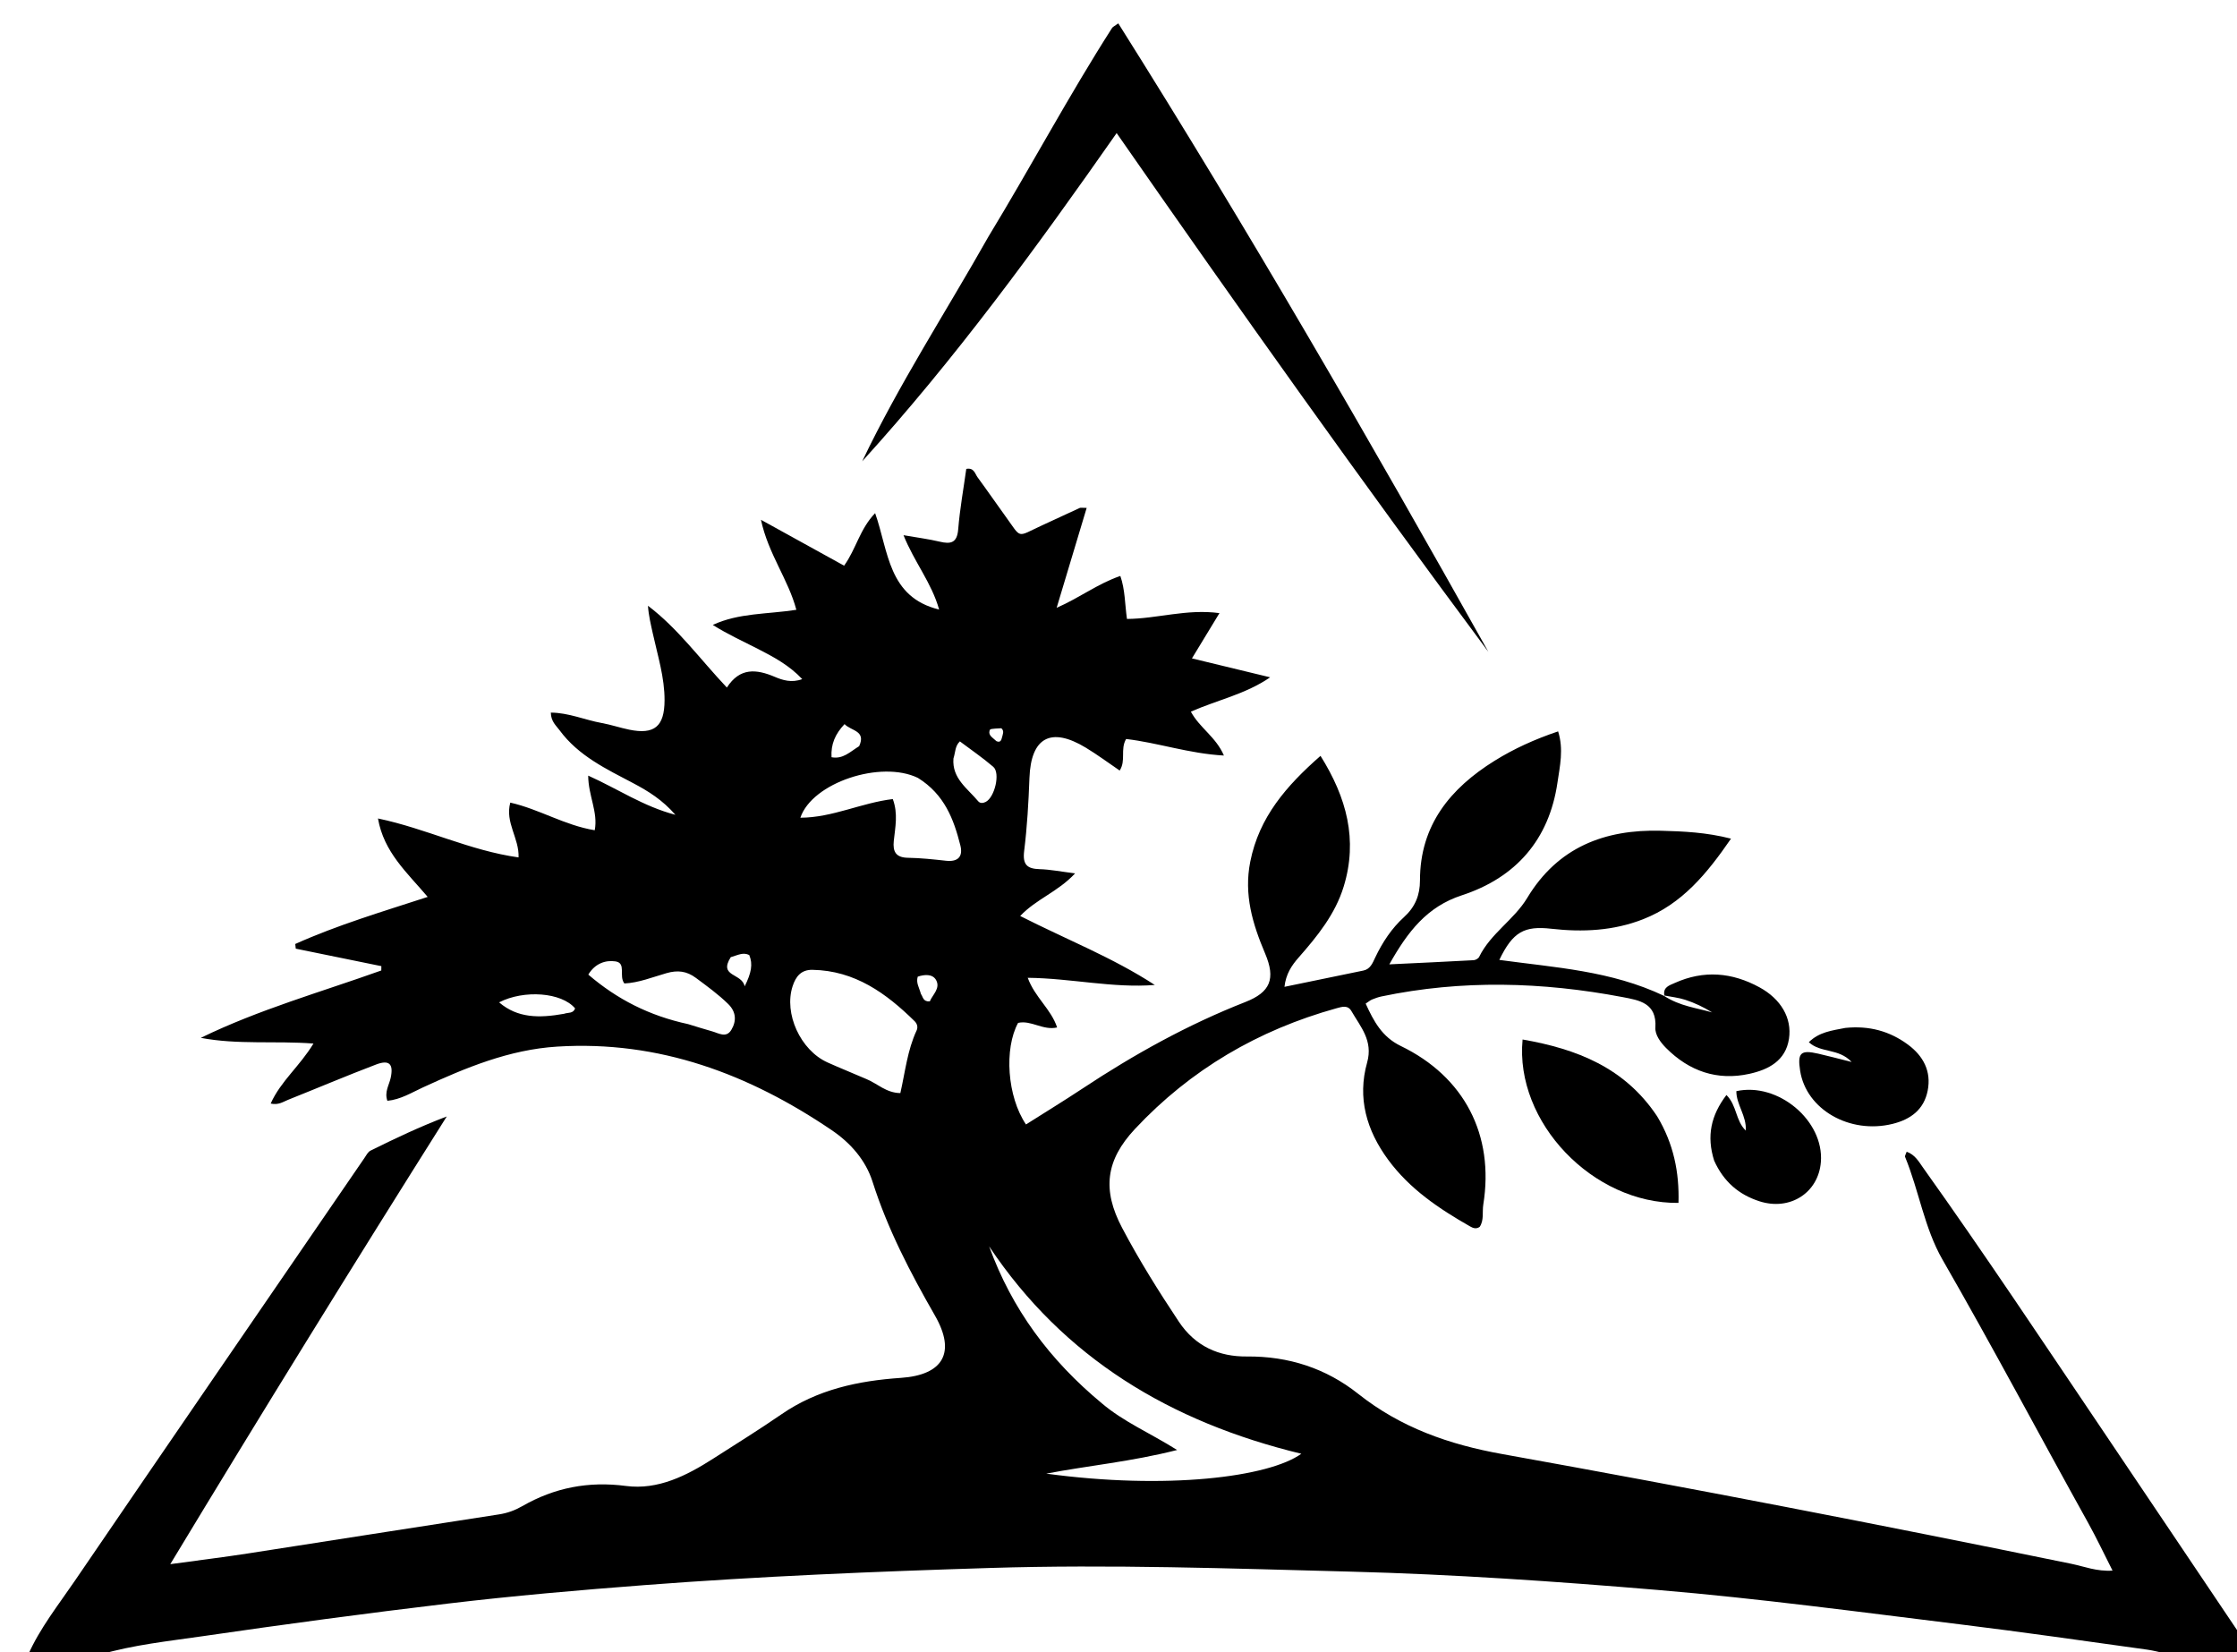
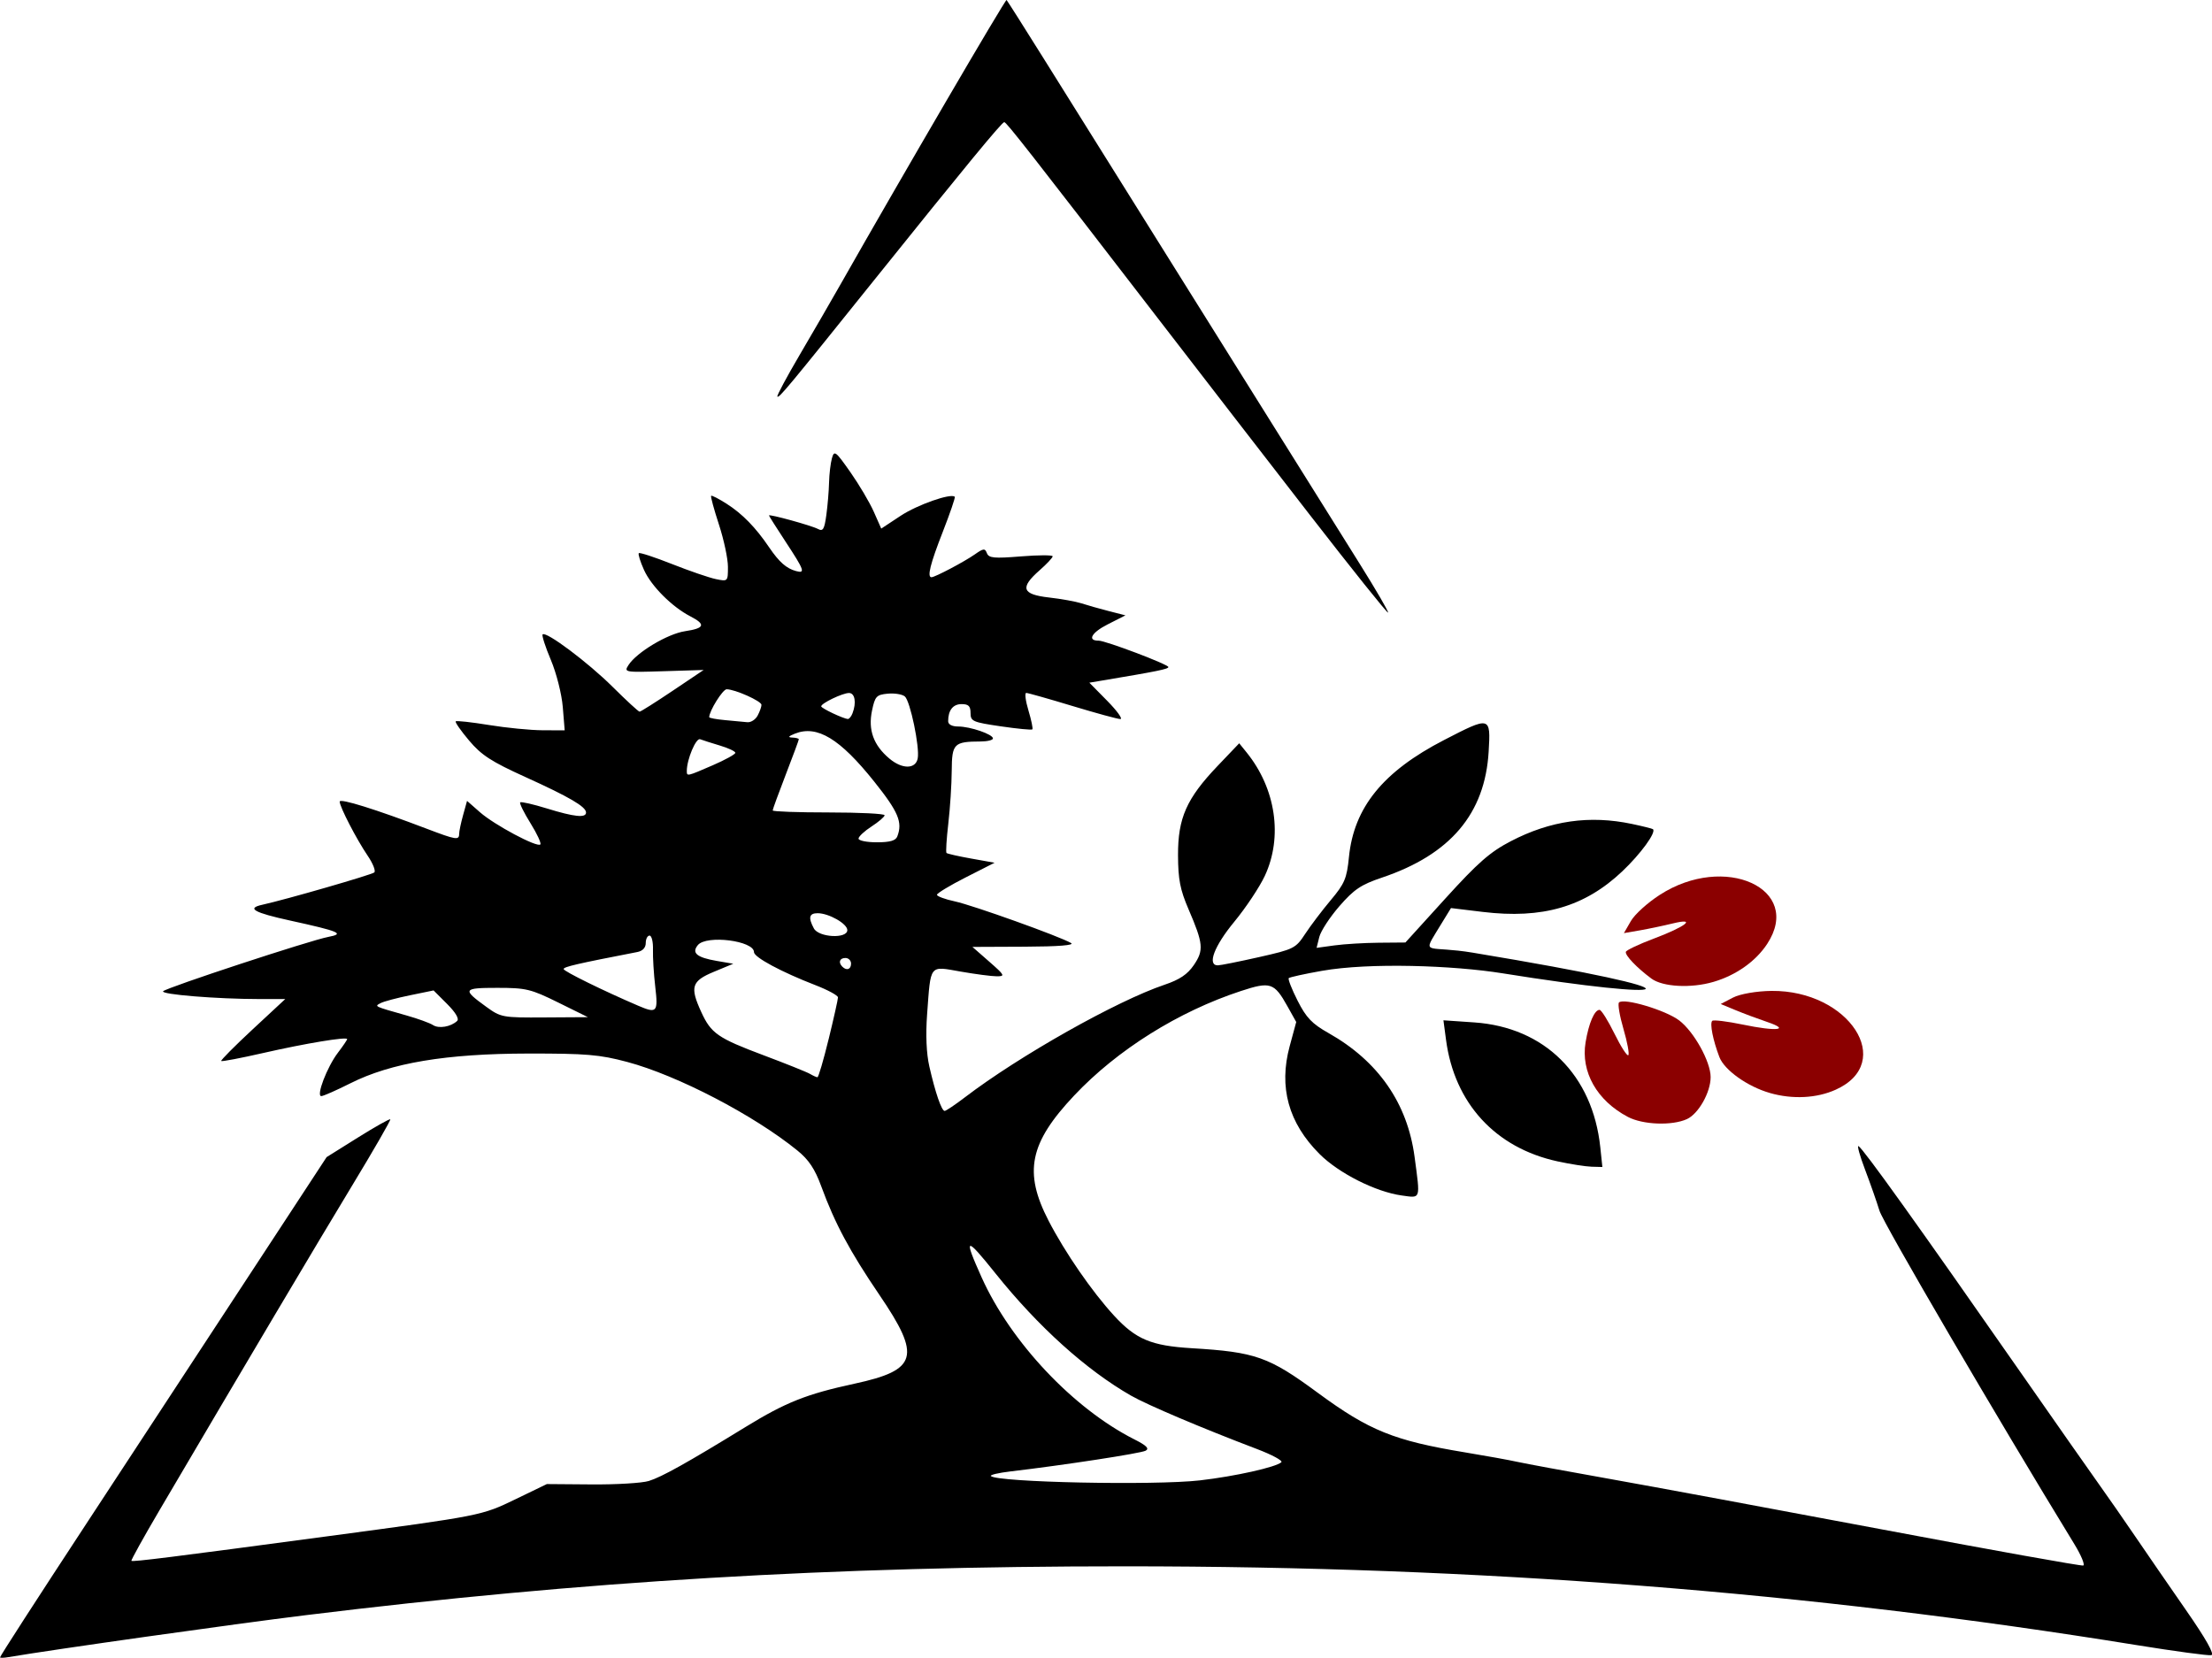
- <svg xmlns="http://www.w3.org/2000/svg" version="1.1" id="Layer_1" x="0px" y="0px" width="100%" viewBox="0 0 672 496" enable-background="new 0 0 672 496" xml:space="preserve">
-   <path fill="currentColor" opacity="1" stroke="none" d=" M8.469,497  C11.983,489.081 17.484,482.141 22.447,474.869  C51.366,432.49 80.418,390.201 109.434,347.888  C109.995,347.07 110.51,346.007 111.317,345.606  C118.719,341.938 126.181,338.391 134.207,335.35  C106.278,379.645 78.811,424.046 51.154,469.82  C59.748,468.643 67.097,467.745 74.411,466.615  C99.572,462.73 124.715,458.731 149.881,454.877  C152.43,454.486 154.694,453.656 156.873,452.405  C166.579,446.833 176.751,444.855 188.06,446.334  C197.656,447.588 206.258,443.246 214.244,438.126  C221.113,433.722 228.056,429.422 234.771,424.794  C245.597,417.332 257.834,414.739 270.615,413.867  C283.3,413.002 287.264,406.304 280.859,395.147  C273.456,382.252 266.648,369.188 262.117,354.952  C260.047,348.448 255.474,343.279 249.887,339.489  C225.01,322.617 198.008,312.453 167.383,314.364  C152.97,315.264 139.917,320.696 127.022,326.634  C123.607,328.206 120.35,330.259 116.371,330.644  C115.426,327.993 116.894,325.936 117.365,323.744  C118.257,319.604 116.972,318.223 112.967,319.745  C104.097,323.117 95.359,326.833 86.543,330.346  C85.054,330.939 83.638,332.005 81.315,331.469  C84.298,324.778 90.045,320.259 94.164,313.446  C82.634,312.57 71.457,313.854 60.321,311.732  C77.819,303.205 96.423,297.984 114.538,291.499  C114.546,291.065 114.553,290.631 114.561,290.197  C105.99,288.447 97.419,286.697 88.849,284.947  C88.796,284.479 88.744,284.01 88.692,283.542  C101.354,277.856 114.696,273.888 128.48,269.401  C122.252,262.04 115.308,255.991 113.544,245.84  C128.041,248.868 141.112,255.495 155.777,257.538  C156.023,251.802 151.654,247.046 153.294,241.078  C161.997,243.04 169.625,247.909 178.661,249.376  C179.705,243.918 176.719,239.022 176.697,232.97  C185.664,236.991 193.262,242.218 202.898,244.743  C198.995,240.263 194.739,237.625 190.237,235.252  C182.137,230.982 173.774,227.044 168.117,219.365  C167.055,217.923 165.516,216.733 165.47,214.04  C170.841,214.072 175.709,216.26 180.777,217.173  C183.556,217.673 186.256,218.603 189.026,219.169  C196.564,220.708 199.597,218.232 199.634,210.384  C199.666,203.49 197.566,196.935 196.108,190.285  C195.516,187.584 194.846,184.901 194.651,181.946  C203.704,188.805 210.26,197.962 218.351,206.515  C222.262,200.478 227.173,200.927 232.793,203.321  C235.034,204.276 237.794,205.181 240.992,203.98  C237.109,199.856 232.478,197.375 227.831,194.984  C223.304,192.655 218.657,190.561 214.118,187.706  C221.971,184.067 230.44,184.529 239.227,183.163  C236.78,173.976 230.811,166.435 228.591,156.123  C237.429,161 245.409,165.403 253.572,169.908  C257.164,164.922 258.272,158.924 262.891,154.134  C266.94,165.579 266.772,179.366 282.114,183.088  C279.875,175.064 274.655,168.835 271.417,160.754  C275.552,161.477 278.959,161.908 282.281,162.698  C285.655,163.5 287.514,163.07 287.846,158.973  C288.339,152.894 289.436,146.865 290.272,140.846  C292.603,140.391 292.874,142.287 293.665,143.362  C296.528,147.251 299.258,151.238 302.097,155.145  C307.017,161.917 305.238,161.383 313.024,157.807  C316.804,156.071 320.567,154.299 324.351,152.571  C324.623,152.447 325.001,152.555 326.439,152.555  C323.447,162.51 320.544,172.171 317.419,182.568  C324.402,179.511 329.844,175.278 336.553,172.997  C338,177.176 337.891,181.336 338.543,185.907  C347.577,185.862 356.432,182.829 366.329,184.16  C363.464,188.873 361.009,192.911 358.06,197.76  C366.331,199.76 373.946,201.602 381.56,203.443  C374.121,208.539 365.701,210.249 357.738,213.756  C360.384,218.666 365.274,221.346 367.668,226.936  C357.229,226.374 347.827,223.078 338.286,221.97  C336.469,225.103 338.318,228.381 336.358,231.446  C332.904,229.101 329.632,226.658 326.152,224.558  C315.639,218.215 309.698,221.537 309.248,233.675  C308.977,240.993 308.559,248.33 307.66,255.591  C307.151,259.71 308.53,260.964 312.35,261.069  C315.448,261.154 318.531,261.779 322.967,262.333  C317.75,267.924 311.34,270.001 306.465,275.132  C320.134,282.09 334.176,287.564 346.908,295.85  C334.258,296.847 321.871,293.841 308.733,293.697  C310.92,299.631 315.726,303.055 317.563,308.614  C313.27,309.583 309.762,306.343 305.833,307.243  C301.609,314.996 302.545,329.354 308.206,337.749  C313.852,334.171 319.599,330.661 325.211,326.947  C340.676,316.713 356.802,307.76 374.105,300.974  C381.632,298.022 383.27,294.007 380.047,286.409  C376.288,277.548 373.612,268.725 375.581,258.824  C378.244,245.423 386.433,236.03 396.685,227.034  C404.539,239.559 407.951,252.237 403.649,266.288  C401.098,274.617 395.722,281.22 390.096,287.625  C387.992,290.021 386.291,292.57 385.857,296.412  C394.03,294.729 401.805,293.142 409.572,291.52  C411.662,291.084 412.335,289.252 413.115,287.612  C415.285,283.047 418.059,278.838 421.771,275.467  C425.139,272.409 426.565,268.842 426.564,264.453  C426.561,247.826 435.706,236.77 448.975,228.511  C454.744,224.921 460.977,222.074 468.062,219.682  C469.776,225.074 468.575,230.198 467.864,235.074  C465.364,252.213 455.352,263.619 439.134,268.922  C428.661,272.346 422.886,279.824 417.356,289.659  C426.338,289.23 434.521,288.858 442.699,288.408  C443.277,288.376 444.102,287.905 444.344,287.409  C447.783,280.37 454.82,276.278 458.788,269.694  C467.943,254.504 481.994,249.063 498.981,249.528  C505.744,249.713 512.51,249.988 519.999,251.902  C512.745,262.449 505.286,271.519 493.606,276.1  C484.686,279.599 475.401,280.028 466.039,278.967  C457.962,278.051 454.478,279.829 450.401,288.324  C467.118,290.624 483.948,291.544 499.881,299.122  C504.684,302.249 509.641,302.715 514.329,304.097  C511.762,302.49 509.074,301.232 506.274,300.313  C504.251,299.648 502.081,299.434 499.976,299.019  C499.516,296.505 501.456,295.989 503.12,295.242  C511.823,291.333 520.311,292.056 528.555,296.557  C534.977,300.063 538.352,305.769 537.415,311.998  C536.412,318.675 531.182,321.294 525.517,322.543  C515.855,324.673 507.43,321.758 500.474,314.759  C498.81,313.085 497.146,310.805 497.281,308.672  C497.748,301.277 492.485,300.451 487.424,299.491  C463.307,294.919 439.157,294.243 415.006,299.296  C414.038,299.499 413.087,299.837 412.172,300.218  C411.593,300.459 411.095,300.896 410.251,301.449  C412.679,306.764 415.162,311.454 420.798,314.179  C439.927,323.43 448.925,340.939 445.586,361.792  C445.224,364.052 445.856,366.499 444.503,368.506  C443.425,369.271 442.465,368.856 441.606,368.366  C432.293,363.061 423.493,357.166 417,348.339  C410.5,339.503 407.7,329.772 410.687,319.156  C412.538,312.577 408.713,308.441 405.958,303.676  C404.892,301.834 403.152,302.385 401.491,302.847  C377.99,309.37 357.654,321.257 340.969,339.075  C332.137,348.507 331.064,357.387 337.074,368.787  C342.199,378.509 348.034,387.818 354.127,396.982  C359.082,404.435 366.235,407.522 374.544,407.443  C387.127,407.323 398.379,411.022 407.995,418.653  C420.807,428.821 435.345,433.888 451.201,436.737  C508.341,447.008 565.337,458.053 622.214,469.708  C626.087,470.502 629.839,472.064 634.614,471.759  C632.089,466.798 629.861,462.056 627.322,457.488  C612.678,431.141 598.582,404.495 583.537,378.363  C578.074,368.875 576.468,357.644 572.295,347.496  C572.163,347.175 572.543,346.643 572.771,345.94  C575.286,346.833 576.413,348.931 577.715,350.757  C596.197,376.66 613.782,403.176 631.585,429.543  C645.284,449.832 658.894,470.182 672.772,490.753  C673,492.968 673,494.936 673,497  C665.979,497 658.958,497 651.149,496.794  C648.569,496.217 646.793,495.742 644.985,495.492  C626.375,492.911 607.782,490.232 589.129,487.941  C558.759,484.21 528.416,480.127 497.937,477.565  C467.266,474.987 436.54,472.87 405.74,472.064  C369.632,471.12 333.56,469.845 297.405,470.964  C262.787,472.036 228.219,473.466 193.686,476.108  C173.939,477.619 154.211,479.323 134.557,481.661  C109.959,484.587 85.401,487.89 60.887,491.457  C50.55,492.961 40.093,494.037 30,497  C22.979,497 15.958,497 8.469,497 M330.995,421.506  C337.497,427.047 345.442,430.399 353.607,435.528  C339.813,439.043 326.932,440.206 314.296,442.631  C350.409,447.531 381.133,443.701 390.921,436.659  C351.557,427.138 319.511,407.886 297.142,374.371  C303.957,393.16 315.29,408.488 330.995,421.506 M260.266,324.111  C263.542,325.436 266.204,328.285 270.468,328.326  C271.929,321.915 272.591,315.421 275.353,309.514  C275.814,308.528 275.51,307.477 274.767,306.746  C266.194,298.317 256.78,291.528 244.077,291.303  C240.693,291.244 239.067,293.252 238.098,296.237  C235.443,304.407 240.426,315.439 248.593,319.119  C252.223,320.755 255.925,322.228 260.266,324.111 M275.748,233.656  C264.609,228.255 243.993,235.071 240.43,245.614  C250.067,245.592 258.755,241.129 268.199,240.014  C269.833,244.415 268.922,248.517 268.494,252.58  C268.152,255.84 269.138,257.592 272.759,257.648  C276.567,257.707 280.378,258.119 284.169,258.538  C287.798,258.939 289.34,257.28 288.493,253.924  C286.516,246.084 283.743,238.636 275.748,233.656 M206.723,307.613  C209.111,308.337 211.486,309.105 213.89,309.77  C215.873,310.318 218.164,311.899 219.7,309.327  C221.287,306.67 221.153,303.92 218.764,301.581  C215.78,298.66 212.414,296.229 209.072,293.742  C206.268,291.655 203.572,291.34 200.23,292.299  C196.012,293.509 191.849,295.204 187.564,295.398  C185.808,293.194 188.243,289.271 184.879,288.767  C181.915,288.324 178.735,289.385 176.731,292.741  C185.386,300.148 194.996,305.082 206.723,307.613 M286.417,227.844  C285.952,233.809 290.636,236.81 293.836,240.649  C294.408,241.334 295.267,241.292 296.107,240.869  C298.807,239.507 300.565,232.202 298.381,230.326  C295.186,227.582 291.683,225.197 288.347,222.686  C286.857,224.125 287.073,225.75 286.417,227.844 M169.465,304.503  C170.606,304.057 172.214,304.526 172.751,302.877  C168.718,298.074 157.452,297.219 149.927,301.071  C155.482,305.837 161.98,305.842 169.465,304.503 M258.096,224.118  C260.244,219.403 255.663,219.579 253.704,217.497  C250.894,220.478 249.56,223.54 249.794,227.447  C253.237,228.08 255.259,225.878 258.096,224.118 M219.522,287.502  C215.748,293.455 222.919,292.242 223.698,296.267  C225.699,292.25 226.222,289.617 225.078,286.862  C223.257,285.953 221.736,286.85 219.522,287.502 M276.652,298.566  C277.297,299.395 277.229,300.927 279.312,300.781  C280.135,298.801 282.585,296.846 281.205,294.374  C280.141,292.468 277.651,292.688 275.689,293.357  C275.127,295.235 276.102,296.527 276.652,298.566 M299.316,222.61  C300.457,223.143 300.808,222.379 300.998,221.517  C301.202,220.589 301.781,219.601 300.807,218.741  C297.608,218.917 297.413,218.912 297.263,219.481  C296.889,220.9 298.109,221.475 299.316,222.61 z" />
-   <path fill="currentColor" opacity="1" stroke="none" d=" M296.961,71.025  C309.692,50.087 321.037,28.754 334.061,8.415  C334.306,8.033 334.83,7.83 335.939,7.022  C374.931,68.911 411.423,132.099 447.122,195.81  C409.142,144.766 372.294,92.957 335.439,39.973  C311.285,74.502 286.91,107.852 259.007,138.562  C270.109,115.29 284.151,93.709 296.961,71.025 z" />
-   <path fill="currentColor" opacity="1" stroke="none" d=" M497.818,335.312  C502.773,343.556 504.493,352.159 504.222,361.312  C478.539,361.628 455.004,337.037 457.39,312.229  C473.606,315.064 488.042,320.61 497.818,335.312 z" />
-   <path fill="currentColor" opacity="1" stroke="none" d=" M554.342,308.749  C561.555,308.015 567.687,309.742 573.123,313.741  C577.763,317.154 580.227,321.781 579.08,327.591  C577.963,333.246 574.017,336.227 568.52,337.579  C555.673,340.739 542.576,333.27 540.765,321.619  C539.928,316.233 540.904,315.28 546.174,316.479  C549.196,317.167 552.191,317.972 556.238,318.984  C552.288,314.761 546.932,316.363 543.374,313.037  C546.472,309.981 550.256,309.549 554.342,308.749 z" />
-   <path fill="currentColor" opacity="1" stroke="none" d=" M514.934,348.603  C512.602,341.23 513.983,335.002 518.624,328.902  C521.828,332.086 521.303,336.557 524.447,339.602  C524.697,335.119 521.571,331.753 521.605,327.746  C534.17,324.988 547.973,336.629 546.995,349.021  C546.264,358.287 537.694,363.786 528.509,360.814  C522.344,358.819 517.773,354.942 514.934,348.603 z" />
+ <svg xmlns="http://www.w3.org/2000/svg" viewBox="0 0 156.795 117.525" version="1.1" id="svg1" xml:space="preserve">
+   <defs id="defs1" />
+   <g id="layer1" transform="translate(217.297,-47.36053)" style="display:inline">
+     <g id="acer-logo" style="display:inline">
+       <g id="cherries" transform="matrix(1.137188,0,0,1.131916,-189.0978,217.4733)" style="display:inline">
+         <path style="fill:#8b0000;fill-opacity:1" d="m 82.003,-88.794 c -1.395,0.411 -3.163,0.316 -3.866,-0.209 -0.907,-0.677 -1.642,-1.448 -1.592,-1.671 0.023,-0.104 0.803,-0.476 1.733,-0.827 2.011,-0.758 2.725,-1.329 1.194,-0.954 -0.597,0.146 -1.527,0.342 -2.066,0.436 l -0.981,0.17 0.432,-0.752 c 0.243,-0.424 1.03,-1.141 1.803,-1.643 4.047,-2.631 8.948,-0.387 6.698,3.067 -0.713,1.095 -1.939,1.966 -3.354,2.383 z" id="path189-8" />
+         <path style="fill:#8b0000;fill-opacity:1" d="m 85.524,-81.837 c -1.397,-0.402 -2.838,-1.433 -3.149,-2.253 -0.401,-1.058 -0.607,-2.103 -0.445,-2.264 0.075,-0.075 0.933,0.03 1.906,0.233 2.103,0.441 3.013,0.343 1.519,-0.164 -0.582,-0.198 -1.472,-0.532 -1.977,-0.742 l -0.919,-0.383 0.768,-0.402 c 0.433,-0.227 1.482,-0.409 2.403,-0.418 4.827,-0.045 7.755,4.481 4.002,6.185 -1.19,0.54 -2.692,0.617 -4.109,0.209 z" id="path189" />
+         <path style="fill:#8b0000;fill-opacity:1" d="m 76.671,-80.34 c -1.926,-1.018 -2.942,-2.818 -2.635,-4.67 0.199,-1.204 0.554,-2.033 0.87,-2.033 0.11,0 0.528,0.669 0.929,1.487 0.401,0.818 0.79,1.426 0.865,1.351 0.074,-0.074 -0.061,-0.812 -0.302,-1.639 -0.24,-0.827 -0.366,-1.574 -0.279,-1.661 0.301,-0.301 2.906,0.479 3.751,1.123 0.922,0.703 1.961,2.584 1.961,3.55 0,0.955 -0.758,2.303 -1.48,2.632 -0.931,0.424 -2.742,0.356 -3.679,-0.139 z" id="path187" />
+       </g>
+       <path id="tree-base" style="display:inline;fill:currentColor" d="m -217.297,164.855 c 0,-0.09 2.589,-4.099 6.284,-9.73 3.457,-5.27 10.091,-15.39 13.649,-20.823 l 3.219,-4.915 2.212,-1.384 c 1.217,-0.761 2.252,-1.344 2.301,-1.295 0.049,0.049 -1.172,2.168 -2.713,4.711 -2.501,4.127 -7.626,12.765 -13.633,22.978 -1.145,1.946 -2.046,3.571 -2.003,3.61 0.091,0.084 2.949,-0.274 13.836,-1.733 11.032,-1.478 10.975,-1.467 13.422,-2.651 l 2.189,-1.059 3.175,0.025 c 1.746,0.014 3.569,-0.095 4.05,-0.243 0.911,-0.279 2.716,-1.287 6.859,-3.829 2.855,-1.751 4.319,-2.333 7.725,-3.069 4.469,-0.966 4.738,-1.919 1.775,-6.277 -2.101,-3.089 -3.171,-5.085 -4.13,-7.706 -0.454,-1.241 -0.887,-1.891 -1.698,-2.549 -3.095,-2.513 -8.509,-5.33 -12.068,-6.278 -1.947,-0.519 -2.889,-0.598 -7.011,-0.593 -5.823,0.008 -9.729,0.662 -12.604,2.109 -0.992,0.499 -1.92,0.908 -2.062,0.908 -0.381,0 0.411,-2.068 1.177,-3.073 0.361,-0.473 0.656,-0.908 0.656,-0.967 0,-0.187 -2.955,0.301 -5.939,0.982 -1.593,0.363 -2.937,0.62 -2.987,0.57 -0.05,-0.05 0.951,-1.058 2.224,-2.241 l 2.314,-2.15 -1.841,-10e-4 c -3.027,-0.002 -7.04,-0.33 -6.813,-0.556 0.266,-0.266 10.432,-3.609 11.697,-3.847 1.203,-0.226 0.821,-0.39 -2.69,-1.16 -2.57,-0.563 -3.116,-0.872 -1.984,-1.12 1.656,-0.364 7.766,-2.127 7.944,-2.293 0.113,-0.105 -0.098,-0.638 -0.469,-1.184 -0.796,-1.172 -1.985,-3.471 -1.985,-3.837 0,-0.251 2.555,0.546 6.183,1.928 2.066,0.787 2.283,0.822 2.285,0.362 8.1e-4,-0.182 0.127,-0.783 0.281,-1.336 l 0.279,-1.005 0.921,0.809 c 1.023,0.898 4.044,2.51 4.274,2.28 0.081,-0.081 -0.234,-0.759 -0.698,-1.506 -0.465,-0.748 -0.793,-1.412 -0.728,-1.477 0.064,-0.064 0.915,0.13 1.89,0.431 1.942,0.6 2.776,0.687 2.776,0.289 0,-0.412 -1.178,-1.101 -4.307,-2.52 -2.401,-1.088 -3.107,-1.546 -3.98,-2.58 -0.584,-0.691 -1.012,-1.305 -0.951,-1.364 0.06,-0.059 1.122,0.058 2.359,0.26 1.237,0.202 2.95,0.369 3.807,0.372 l 1.558,0.005 -0.135,-1.654 c -0.075,-0.918 -0.451,-2.402 -0.845,-3.336 -0.391,-0.925 -0.653,-1.74 -0.583,-1.81 0.244,-0.244 3.224,1.99 4.971,3.727 0.968,0.962 1.824,1.75 1.901,1.75 0.078,0 1.131,-0.665 2.341,-1.478 l 2.2,-1.478 -2.833,0.088 c -2.78,0.087 -2.827,0.079 -2.491,-0.441 0.584,-0.905 2.768,-2.21 4.009,-2.396 1.39,-0.208 1.485,-0.477 0.374,-1.052 -1.305,-0.675 -2.769,-2.14 -3.288,-3.293 -0.265,-0.589 -0.431,-1.122 -0.367,-1.186 0.064,-0.064 1.124,0.284 2.357,0.772 1.233,0.488 2.628,0.967 3.101,1.065 0.855,0.177 0.86,0.172 0.86,-0.867 0,-0.575 -0.287,-1.924 -0.638,-2.998 -0.351,-1.074 -0.6,-1.991 -0.554,-2.038 0.046,-0.047 0.541,0.208 1.101,0.565 1.118,0.715 2.054,1.675 3.015,3.092 0.705,1.039 1.223,1.495 1.904,1.678 0.674,0.181 0.592,-0.051 -0.728,-2.061 -0.655,-0.997 -1.191,-1.843 -1.191,-1.881 0,-0.117 3.017,0.714 3.469,0.956 0.36,0.193 0.458,0.031 0.597,-0.988 0.092,-0.67 0.179,-1.708 0.193,-2.306 0.015,-0.598 0.106,-1.371 0.203,-1.716 0.164,-0.583 0.258,-0.512 1.308,0.984 0.622,0.887 1.369,2.151 1.66,2.807 l 0.528,1.194 1.379,-0.91 c 1.183,-0.781 3.562,-1.616 3.833,-1.346 0.048,0.048 -0.336,1.17 -0.853,2.493 -0.889,2.275 -1.121,3.211 -0.797,3.211 0.245,0 2.337,-1.104 3.071,-1.62 0.614,-0.432 0.719,-0.443 0.857,-0.084 0.133,0.345 0.508,0.381 2.409,0.227 1.239,-0.1 2.252,-0.103 2.252,-0.006 0,0.097 -0.417,0.543 -0.926,0.99 -1.413,1.24 -1.252,1.711 0.659,1.928 0.872,0.099 1.913,0.287 2.315,0.418 0.402,0.131 1.266,0.376 1.921,0.544 l 1.19,0.305 -1.266,0.643 c -1.141,0.58 -1.46,1.157 -0.636,1.15 0.482,-0.004 4.945,1.685 4.945,1.871 0,0.143 -0.766,0.299 -4.719,0.961 l -0.883,0.148 1.27,1.289 c 0.698,0.709 1.116,1.289 0.927,1.289 -0.188,0 -1.717,-0.417 -3.397,-0.926 -1.68,-0.509 -3.153,-0.926 -3.273,-0.926 -0.12,0 -0.05,0.56 0.156,1.244 0.206,0.684 0.331,1.288 0.278,1.341 -0.053,0.053 -1.061,-0.044 -2.239,-0.217 -1.994,-0.292 -2.143,-0.357 -2.143,-0.944 0,-0.489 -0.142,-0.631 -0.633,-0.631 -0.612,0 -0.954,0.434 -0.954,1.212 0,0.231 0.273,0.375 0.709,0.375 0.856,0 2.466,0.553 2.466,0.847 0,0.116 -0.387,0.213 -0.86,0.215 -1.914,0.008 -2.049,0.145 -2.062,2.078 -0.006,0.965 -0.115,2.648 -0.242,3.739 -0.127,1.091 -0.185,2.03 -0.129,2.086 0.055,0.056 0.845,0.235 1.755,0.397 l 1.654,0.296 -2.042,1.037 c -1.123,0.57 -2.042,1.126 -2.042,1.234 0,0.109 0.574,0.321 1.276,0.471 1.264,0.271 7.425,2.479 8.228,2.949 0.27,0.158 -0.89,0.25 -3.287,0.26 l -3.704,0.016 1.191,1.043 c 1.107,0.97 1.144,1.042 0.529,1.04 -0.364,-10e-4 -1.517,-0.153 -2.563,-0.336 -2.239,-0.393 -2.103,-0.567 -2.369,3.024 -0.108,1.455 -0.051,2.788 0.158,3.704 0.425,1.865 0.868,3.151 1.085,3.151 0.095,0 0.743,-0.435 1.439,-0.966 3.854,-2.942 10.76,-6.837 14.156,-7.981 1.062,-0.358 1.621,-0.734 2.07,-1.394 0.716,-1.052 0.672,-1.516 -0.373,-3.946 -0.601,-1.396 -0.742,-2.118 -0.749,-3.836 -0.011,-2.636 0.604,-4.026 2.805,-6.332 l 1.532,-1.606 0.534,0.661 c 2.064,2.559 2.567,5.978 1.284,8.731 -0.373,0.8 -1.349,2.269 -2.17,3.263 -1.424,1.725 -1.937,3.087 -1.164,3.087 0.18,0 1.49,-0.262 2.91,-0.582 2.488,-0.561 2.608,-0.621 3.286,-1.654 0.387,-0.589 1.204,-1.667 1.815,-2.394 0.978,-1.165 1.132,-1.529 1.283,-3.043 0.351,-3.522 2.417,-6.066 6.739,-8.298 3.294,-1.701 3.313,-1.696 3.164,0.824 -0.26,4.397 -2.714,7.294 -7.56,8.926 -1.485,0.5 -1.98,0.832 -3.015,2.021 -0.681,0.782 -1.325,1.768 -1.43,2.191 l -0.191,0.769 1.267,-0.174 c 0.697,-0.096 2.113,-0.181 3.148,-0.19 l 1.881,-0.016 2.834,-3.121 c 2.309,-2.543 3.166,-3.294 4.63,-4.056 2.814,-1.465 5.59,-1.861 8.596,-1.227 0.771,0.163 1.441,0.33 1.488,0.372 0.246,0.22 -0.872,1.754 -2.176,2.988 -2.662,2.517 -5.66,3.388 -9.896,2.875 l -2.245,-0.272 -1.069,1.742 c -0.971,1.582 -0.484,0.906 2.619,1.421 17.629,2.926 14.346,3.427 2.098,1.461 -3.469,-0.557 -9.414,-0.773 -12.805,-0.173 -1.222,0.216 -2.276,0.448 -2.343,0.515 -0.067,0.067 0.215,0.788 0.627,1.601 0.61,1.204 1.017,1.631 2.19,2.293 3.524,1.989 5.594,4.967 6.102,8.78 0.41,3.075 0.46,2.922 -0.907,2.735 -1.843,-0.253 -4.466,-1.576 -5.832,-2.942 -2.201,-2.201 -2.902,-4.734 -2.114,-7.644 l 0.464,-1.712 -0.628,-1.124 c -0.933,-1.669 -1.206,-1.758 -3.296,-1.072 -4.435,1.456 -8.757,4.165 -11.812,7.403 -3.179,3.37 -3.601,5.435 -1.818,8.882 1.169,2.258 3.078,5.026 4.637,6.722 1.548,1.684 2.634,2.14 5.504,2.313 4.53,0.272 5.468,0.603 8.935,3.157 3.646,2.684 5.405,3.396 10.451,4.229 1.455,0.24 3.122,0.542 3.704,0.671 0.582,0.129 3.499,0.668 6.482,1.198 2.983,0.529 11.714,2.149 19.402,3.598 7.688,1.45 14.089,2.598 14.226,2.553 0.136,-0.045 -0.152,-0.737 -0.642,-1.536 -5.508,-9.001 -13.532,-22.73 -13.802,-23.614 -0.189,-0.618 -0.649,-1.931 -1.024,-2.92 -0.375,-0.988 -0.581,-1.735 -0.459,-1.659 0.36,0.223 4.134,5.492 11.476,16.024 2.486,3.565 5.004,7.16 5.596,7.988 0.593,0.828 1.732,2.468 2.533,3.644 0.8,1.176 2.425,3.534 3.61,5.241 1.421,2.046 2.031,3.132 1.793,3.187 -0.199,0.046 -2.597,-0.278 -5.33,-0.72 -23.348,-3.778 -46.422,-5.575 -71.643,-5.579 -20.816,-0.004 -38.431,1.046 -58.076,3.46 -5.144,0.632 -17.869,2.428 -21.101,2.977 -0.327,0.056 -0.595,0.063 -0.595,0.017 z m 85.064,-12.554 c 2.463,-0.282 5.402,-0.938 5.763,-1.286 0.114,-0.11 -0.66,-0.528 -1.72,-0.931 -3.897,-1.48 -7.779,-3.126 -8.938,-3.79 -3.177,-1.819 -6.592,-4.899 -9.602,-8.659 -2.138,-2.671 -2.292,-2.628 -0.985,0.279 2.066,4.593 6.51,9.306 10.833,11.486 0.855,0.431 1.07,0.647 0.794,0.798 -0.344,0.188 -5.792,1.024 -9.584,1.47 -0.843,0.099 -1.468,0.246 -1.387,0.327 0.447,0.447 11.586,0.678 14.827,0.307 z m -26.326,-31.277 c 0.364,-1.491 0.661,-2.822 0.661,-2.959 0,-0.137 -0.714,-0.525 -1.587,-0.863 -2.422,-0.937 -4.366,-1.981 -4.366,-2.346 0,-0.812 -3.368,-1.235 -3.978,-0.501 -0.464,0.559 -0.077,0.882 1.344,1.125 l 1.165,0.199 -1.382,0.574 c -1.575,0.655 -1.704,1.069 -0.885,2.853 0.695,1.513 1.169,1.842 4.409,3.059 1.592,0.598 3.074,1.192 3.293,1.321 0.219,0.129 0.458,0.237 0.531,0.24 0.073,0.003 0.43,-1.213 0.794,-2.704 z m -26.335,-1.289 c 0.16,-0.15 -0.103,-0.598 -0.707,-1.202 l -0.962,-0.962 -1.675,0.344 c -0.921,0.189 -1.853,0.437 -2.072,0.552 -0.458,0.241 -0.514,0.214 1.852,0.885 0.8,0.227 1.634,0.53 1.852,0.674 0.412,0.271 1.266,0.126 1.711,-0.29 z m 7.165,-1.308 c -1.941,-0.958 -2.276,-1.039 -4.315,-1.039 -2.445,0 -2.504,0.099 -0.79,1.34 1.044,0.756 1.152,0.776 4.141,0.757 l 3.069,-0.019 z m 6.88,-1.105 c -0.106,-0.909 -0.179,-2.1 -0.163,-2.646 0.017,-0.546 -0.092,-0.992 -0.241,-0.992 -0.149,0 -0.271,0.236 -0.271,0.524 0,0.333 -0.217,0.566 -0.595,0.64 -4.292,0.832 -5.226,1.048 -5.226,1.207 0,0.157 2.83,1.548 5.292,2.602 1.32,0.565 1.413,0.462 1.204,-1.335 z m 13.878,-1.654 c 0,-0.218 -0.179,-0.397 -0.397,-0.397 -0.413,0 -0.525,0.313 -0.22,0.617 0.304,0.304 0.617,0.193 0.617,-0.22 z m -0.265,-2.374 c 0,-0.452 -1.31,-1.197 -2.104,-1.197 -0.602,0 -0.679,0.308 -0.268,1.076 0.346,0.647 2.372,0.751 2.372,0.122 z m 3.544,-6.643 c 0.385,-1.003 0.078,-1.734 -1.625,-3.869 -2.446,-3.066 -4.06,-4.043 -5.638,-3.412 -0.461,0.184 -0.513,0.263 -0.182,0.275 0.255,0.009 0.463,0.064 0.463,0.123 0,0.058 -0.417,1.185 -0.926,2.504 -0.509,1.319 -0.926,2.462 -0.926,2.54 0,0.078 1.786,0.142 3.969,0.142 2.183,0 3.967,0.089 3.965,0.198 -0.002,0.109 -0.419,0.467 -0.926,0.796 -0.508,0.329 -0.923,0.716 -0.923,0.86 0,0.144 0.583,0.262 1.295,0.262 0.936,0 1.339,-0.116 1.455,-0.419 z m -13.086,-5.04 c 0.883,-0.383 1.605,-0.781 1.605,-0.884 0,-0.103 -0.489,-0.335 -1.086,-0.513 -0.597,-0.179 -1.232,-0.381 -1.41,-0.45 -0.294,-0.113 -0.944,1.432 -0.944,2.243 0,0.401 -0.005,0.402 1.835,-0.396 z m 14.532,-0.489 c 0.151,-0.794 -0.531,-4.075 -0.914,-4.393 -0.185,-0.154 -0.731,-0.241 -1.214,-0.195 -0.797,0.076 -0.899,0.187 -1.111,1.2 -0.288,1.371 0.104,2.453 1.231,3.401 0.908,0.764 1.861,0.758 2.008,-0.013 z m -11.349,-3.031 c 0.151,-0.281 0.274,-0.626 0.274,-0.765 0,-0.265 -1.877,-1.104 -2.47,-1.104 -0.274,0 -1.234,1.538 -1.234,1.978 0,0.059 0.506,0.154 1.124,0.209 0.618,0.056 1.329,0.122 1.578,0.148 0.25,0.025 0.577,-0.184 0.728,-0.466 z m 6.728,-0.171 c 0.289,-0.752 0.17,-1.434 -0.249,-1.434 -0.454,0 -1.971,0.728 -1.971,0.946 0,0.136 1.56,0.876 1.89,0.896 0.094,0.006 0.242,-0.178 0.331,-0.408 z m 49.969,31.767 c -4.403,-0.957 -7.303,-4.118 -7.899,-8.613 l -0.184,-1.386 2.183,0.15 c 4.987,0.342 8.398,3.724 8.937,8.861 l 0.146,1.389 -0.765,-0.021 c -0.421,-0.012 -1.509,-0.183 -2.418,-0.38 z m -17.577,-45.857 c -3.009,-3.881 -7.772,-10.042 -10.583,-13.693 -9.241,-11.999 -10.911,-14.132 -11.055,-14.119 -0.179,0.016 -2.779,3.173 -9.141,11.099 -6.256,7.794 -6.823,8.476 -6.942,8.357 -0.053,-0.053 0.663,-1.39 1.591,-2.97 0.929,-1.58 2.229,-3.826 2.89,-4.99 4.37,-7.698 11.689,-20.232 11.768,-20.153 0.052,0.052 1.205,1.869 2.561,4.038 1.356,2.169 6.486,10.373 11.399,18.231 4.913,7.858 9.888,15.811 11.056,17.674 1.167,1.863 2.079,3.43 2.025,3.484 -0.053,0.053 -2.56,-3.078 -5.569,-6.958 z" />
+     </g>
+   </g>
</svg>
